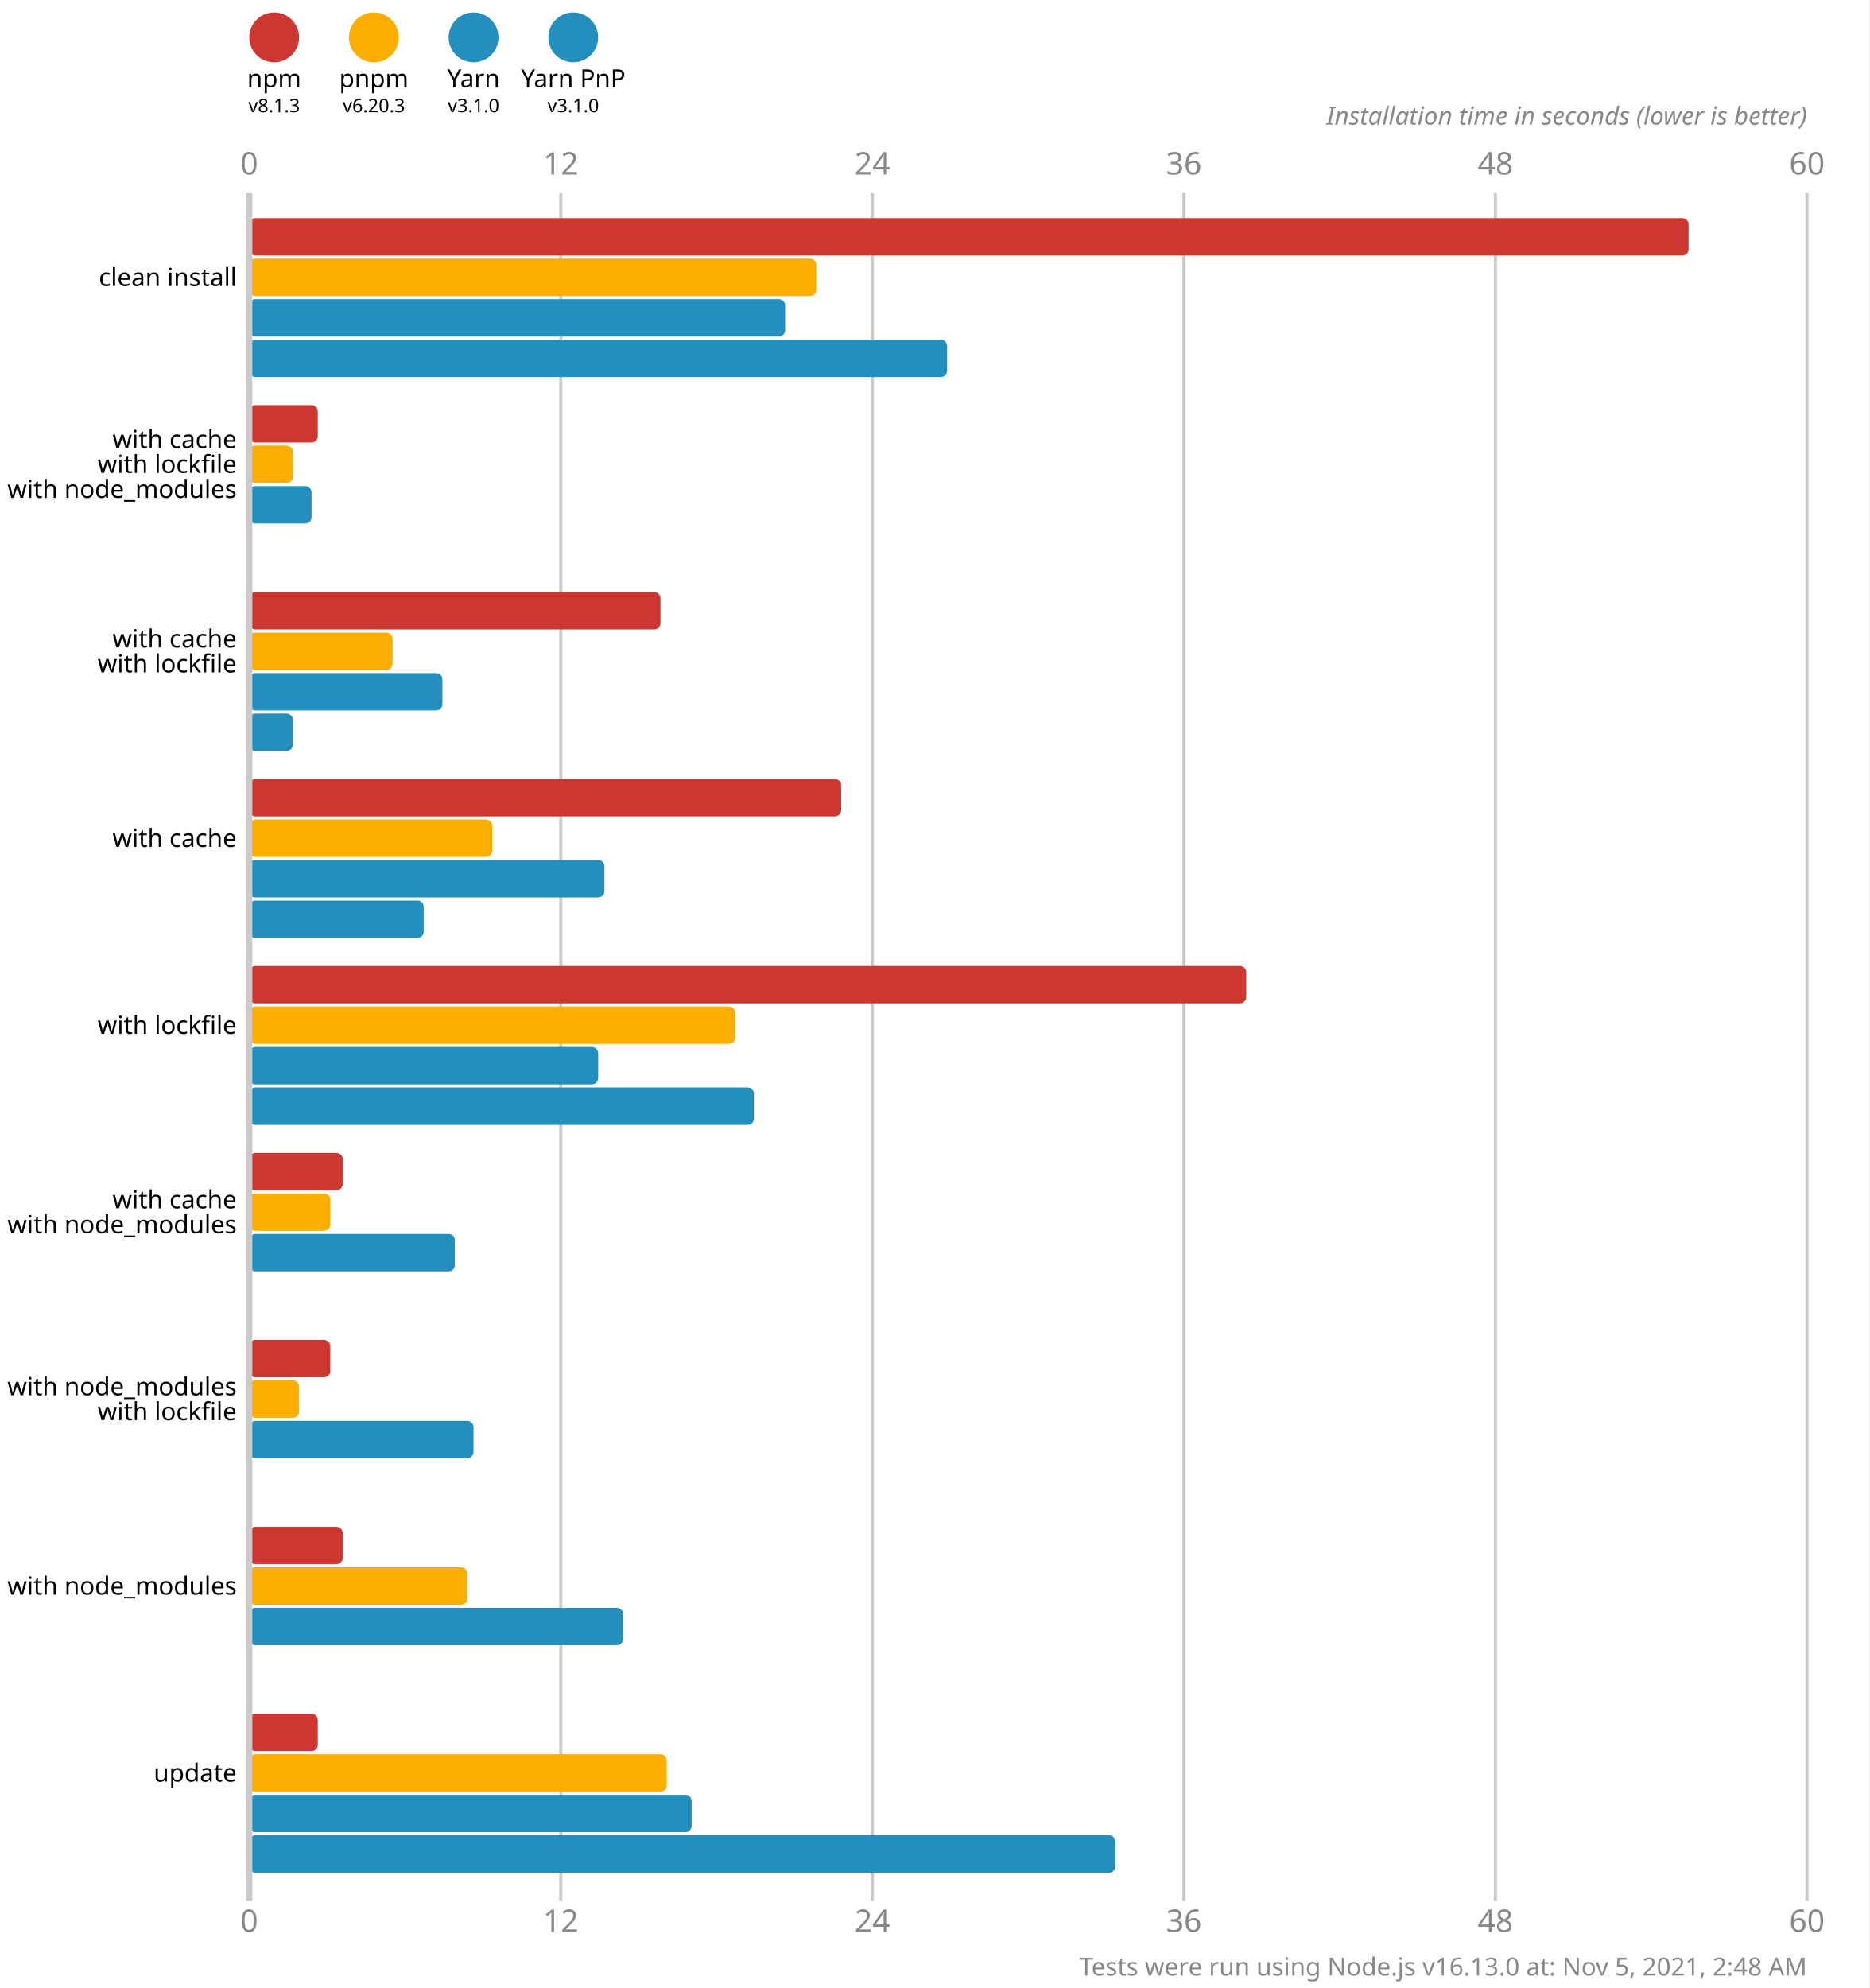
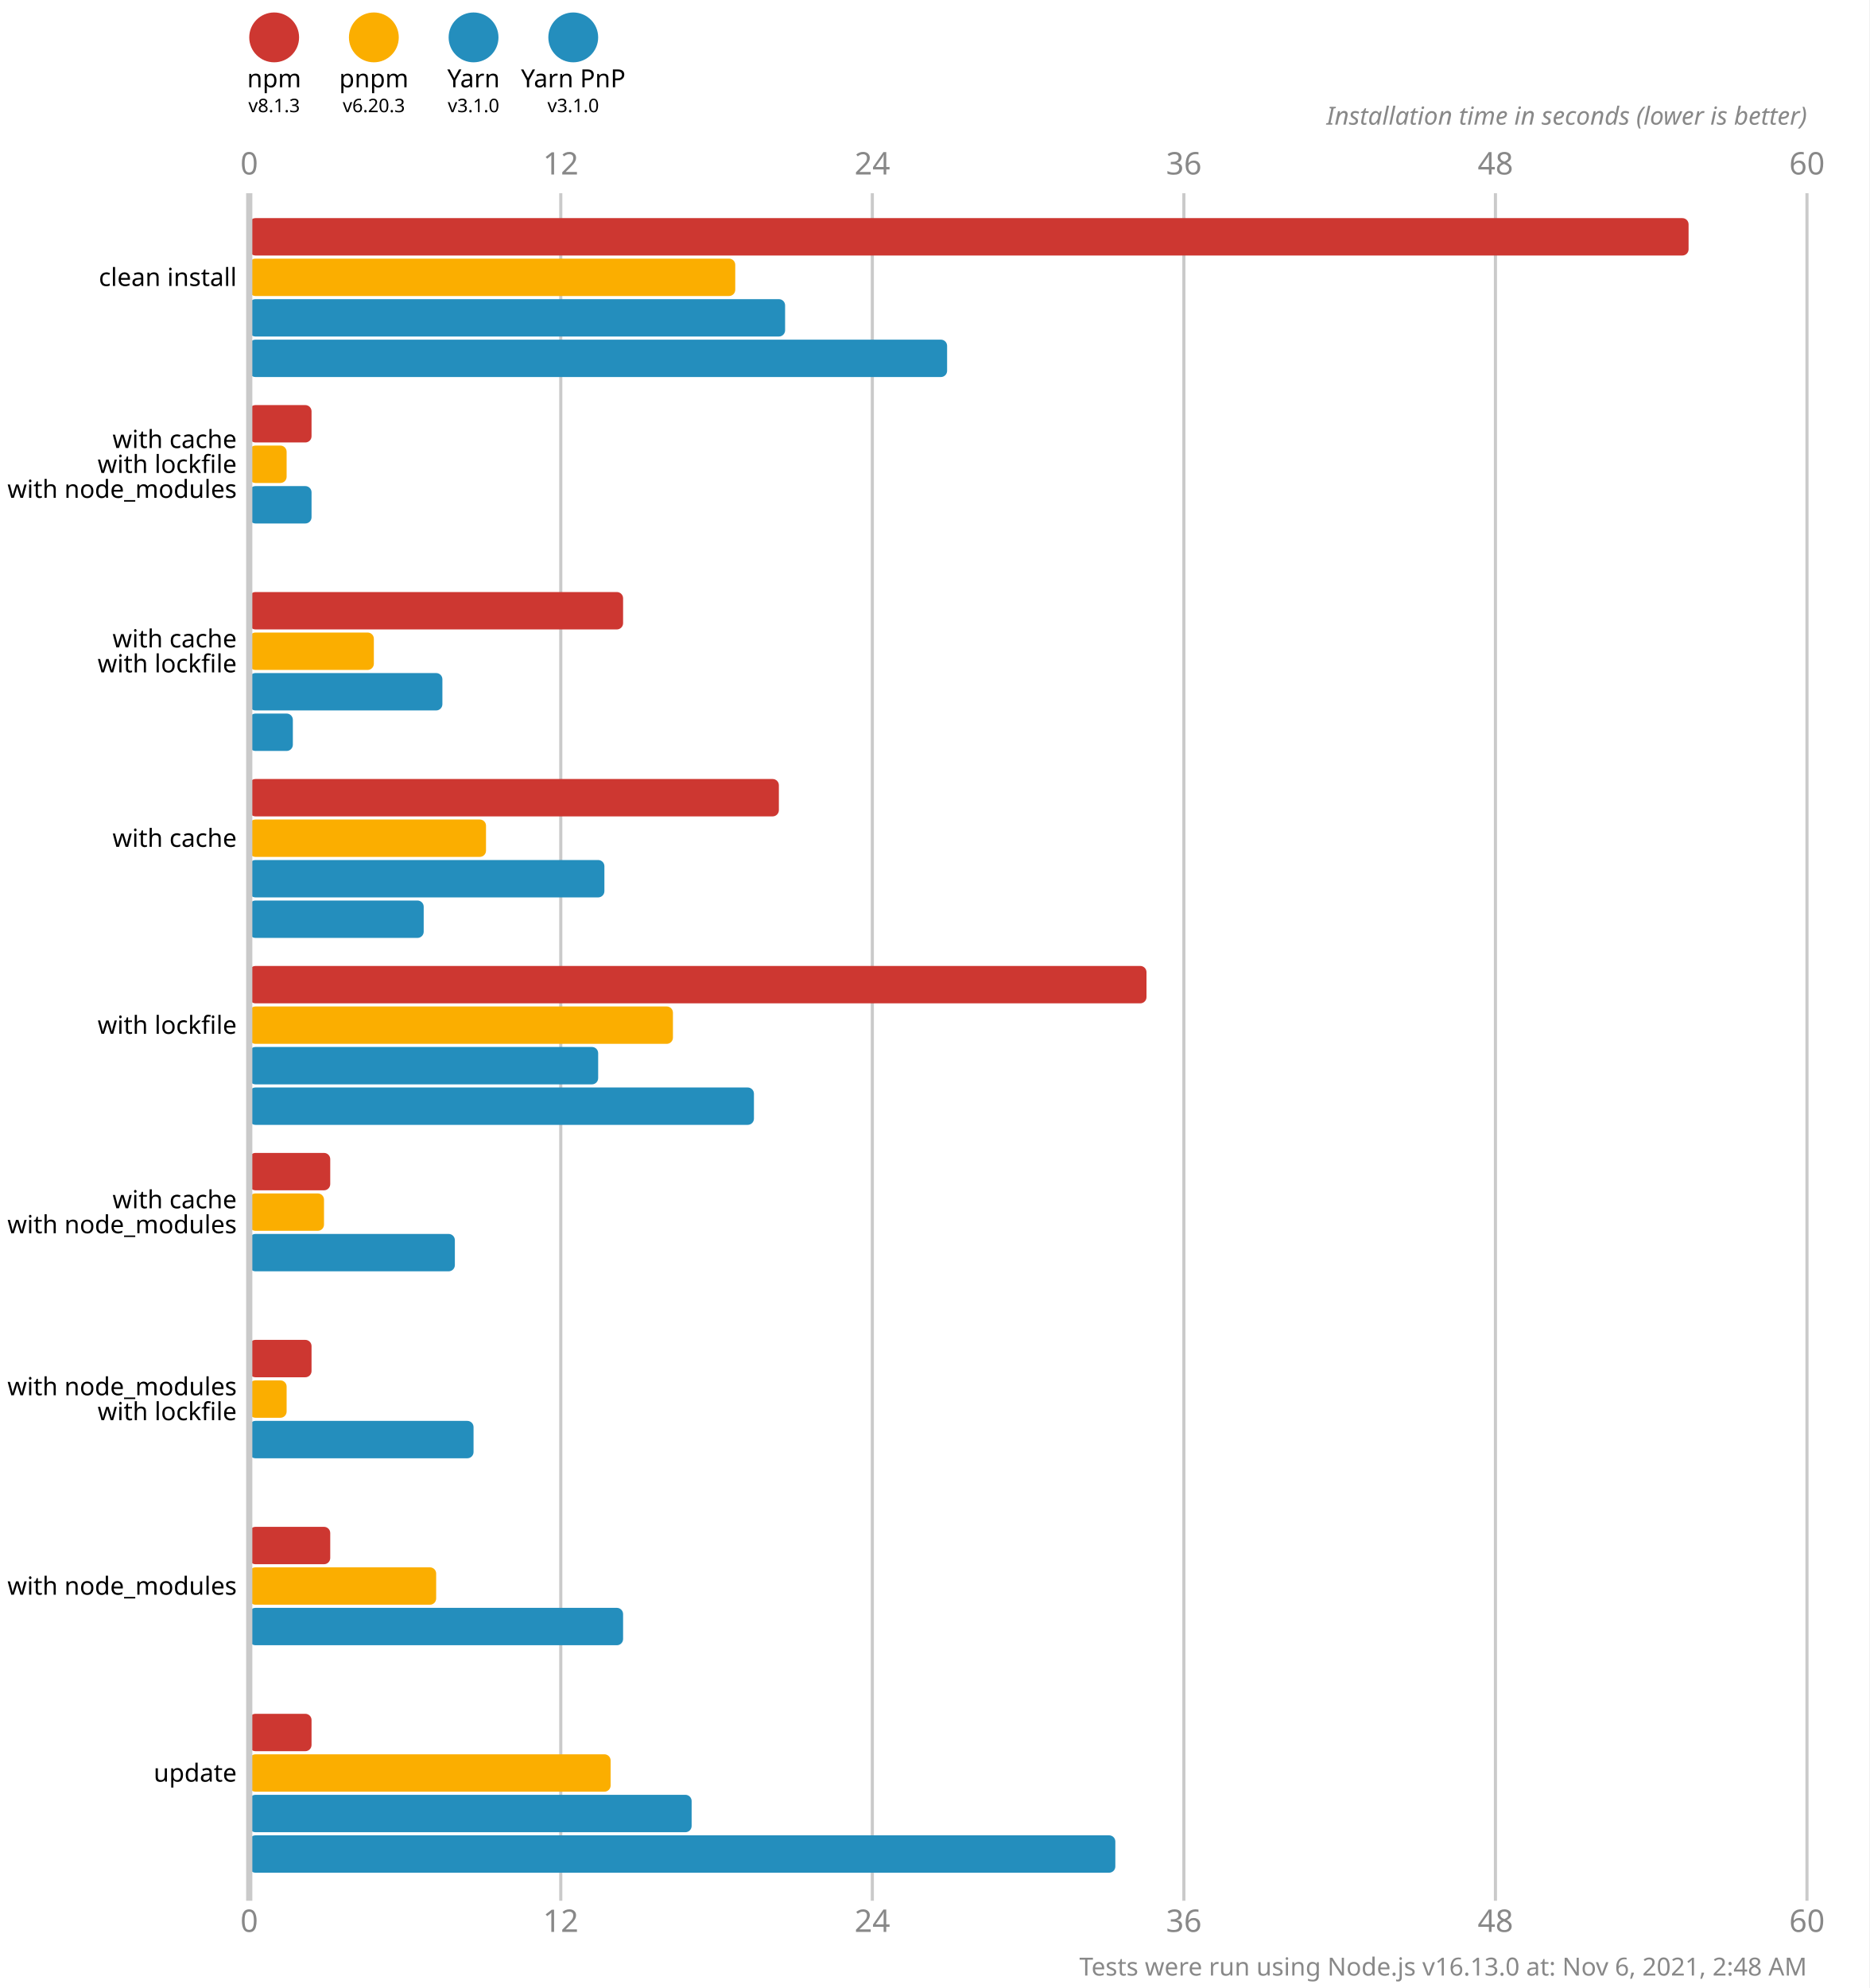
<svg xmlns="http://www.w3.org/2000/svg" version="1.1" viewBox="0 0 300 319">
  <style>
    .font { font-family: sans-serif; }
    .s3 { font-size: 3px; }
    .s4 { font-size: 4px; }
    .s5 { font-size: 5px; }
    .line { stroke: #cacaca; }
    .width { stroke-width: 0.5; }
    .text { fill: #888; }
  </style>
  <rect x="0" y="0" width="300" height="319" fill="#fff" />
  <circle cx="44" cy="6" r="4" fill="#cd3731" />
  <text x="44" y="14" class="font s4" text-anchor="middle">npm</text>
  <text x="44" y="18" class="font s3" text-anchor="middle">v8.1.3</text>
  <circle cx="60" cy="6" r="4" fill="#fbae00" />
  <text x="60" y="14" class="font s4" text-anchor="middle">pnpm</text>
  <text x="60" y="18" class="font s3" text-anchor="middle">v6.20.3</text>
  <circle cx="76" cy="6" r="4" fill="#248ebd" />
  <text x="76" y="14" class="font s4" text-anchor="middle">Yarn</text>
  <text x="76" y="18" class="font s3" text-anchor="middle">v3.1.0</text>
  <circle cx="92" cy="6" r="4" fill="#248ebd" />
  <text x="92" y="14" class="font s4" text-anchor="middle">Yarn PnP</text>
  <text x="92" y="18" class="font s3" text-anchor="middle">v3.1.0</text>
  <text x="40" y="28" class="font s5 text" text-anchor="middle">0</text>
  <text x="40" y="310" class="font s5 text" text-anchor="middle">0</text>
  <line x1="90" y1="31" x2="90" y2="305" class="line width" />
  <text x="90" y="28" class="font s5 text" text-anchor="middle">12</text>
  <text x="90" y="310" class="font s5 text" text-anchor="middle">12</text>
  <line x1="140" y1="31" x2="140" y2="305" class="line width" />
  <text x="140" y="28" class="font s5 text" text-anchor="middle">24</text>
  <text x="140" y="310" class="font s5 text" text-anchor="middle">24</text>
  <line x1="190" y1="31" x2="190" y2="305" class="line width" />
  <text x="190" y="28" class="font s5 text" text-anchor="middle">36</text>
  <text x="190" y="310" class="font s5 text" text-anchor="middle">36</text>
  <line x1="240" y1="31" x2="240" y2="305" class="line width" />
  <text x="240" y="28" class="font s5 text" text-anchor="middle">48</text>
  <text x="240" y="310" class="font s5 text" text-anchor="middle">48</text>
  <line x1="290" y1="31" x2="290" y2="305" class="line width" />
  <text x="290" y="28" class="font s5 text" text-anchor="middle">60</text>
  <text x="290" y="310" class="font s5 text" text-anchor="middle">60</text>
  <text x="290" y="20" class="font s4 text" font-style="italic" text-anchor="end">Installation time in seconds (lower is better)</text>
  <rect x="40" y="35" width="231" height="6" fill="#cd3731" rx="1" ry="1" />
-   <rect x="40" y="41.5" width="91" height="6" fill="#fbae00" rx="1" ry="1" />
+   <rect x="40" y="41.5" width="78" height="6" fill="#fbae00" rx="1" ry="1" />
  <rect x="40" y="48" width="86" height="6" fill="#248ebd" rx="1" ry="1" />
  <rect x="40" y="54.5" width="112" height="6" fill="#248ebd" rx="1" ry="1" />
-   <rect x="40" y="65" width="11" height="6" fill="#cd3731" rx="1" ry="1" />
-   <rect x="40" y="71.5" width="7" height="6" fill="#fbae00" rx="1" ry="1" />
+   <rect x="40" y="65" width="10" height="6" fill="#cd3731" rx="1" ry="1" />
+   <rect x="40" y="71.5" width="6" height="6" fill="#fbae00" rx="1" ry="1" />
  <rect x="40" y="78" width="10" height="6" fill="#248ebd" rx="1" ry="1" />
  <rect x="40" y="84.5" width="0" height="6" fill="#248ebd" rx="1" ry="1" />
-   <rect x="40" y="95" width="66" height="6" fill="#cd3731" rx="1" ry="1" />
-   <rect x="40" y="101.5" width="23" height="6" fill="#fbae00" rx="1" ry="1" />
+   <rect x="40" y="95" width="60" height="6" fill="#cd3731" rx="1" ry="1" />
+   <rect x="40" y="101.5" width="20" height="6" fill="#fbae00" rx="1" ry="1" />
  <rect x="40" y="108" width="31" height="6" fill="#248ebd" rx="1" ry="1" />
  <rect x="40" y="114.5" width="7" height="6" fill="#248ebd" rx="1" ry="1" />
-   <rect x="40" y="125" width="95" height="6" fill="#cd3731" rx="1" ry="1" />
-   <rect x="40" y="131.5" width="39" height="6" fill="#fbae00" rx="1" ry="1" />
+   <rect x="40" y="125" width="85" height="6" fill="#cd3731" rx="1" ry="1" />
+   <rect x="40" y="131.5" width="38" height="6" fill="#fbae00" rx="1" ry="1" />
  <rect x="40" y="138" width="57" height="6" fill="#248ebd" rx="1" ry="1" />
  <rect x="40" y="144.5" width="28" height="6" fill="#248ebd" rx="1" ry="1" />
-   <rect x="40" y="155" width="160" height="6" fill="#cd3731" rx="1" ry="1" />
-   <rect x="40" y="161.5" width="78" height="6" fill="#fbae00" rx="1" ry="1" />
+   <rect x="40" y="155" width="144" height="6" fill="#cd3731" rx="1" ry="1" />
+   <rect x="40" y="161.5" width="68" height="6" fill="#fbae00" rx="1" ry="1" />
  <rect x="40" y="168" width="56" height="6" fill="#248ebd" rx="1" ry="1" />
  <rect x="40" y="174.5" width="81" height="6" fill="#248ebd" rx="1" ry="1" />
-   <rect x="40" y="185" width="15" height="6" fill="#cd3731" rx="1" ry="1" />
-   <rect x="40" y="191.5" width="13" height="6" fill="#fbae00" rx="1" ry="1" />
+   <rect x="40" y="185" width="13" height="6" fill="#cd3731" rx="1" ry="1" />
+   <rect x="40" y="191.5" width="12" height="6" fill="#fbae00" rx="1" ry="1" />
  <rect x="40" y="198" width="33" height="6" fill="#248ebd" rx="1" ry="1" />
  <rect x="40" y="204.5" width="0" height="6" fill="#248ebd" rx="1" ry="1" />
-   <rect x="40" y="215" width="13" height="6" fill="#cd3731" rx="1" ry="1" />
-   <rect x="40" y="221.5" width="8" height="6" fill="#fbae00" rx="1" ry="1" />
+   <rect x="40" y="215" width="10" height="6" fill="#cd3731" rx="1" ry="1" />
+   <rect x="40" y="221.5" width="6" height="6" fill="#fbae00" rx="1" ry="1" />
  <rect x="40" y="228" width="36" height="6" fill="#248ebd" rx="1" ry="1" />
  <rect x="40" y="234.5" width="0" height="6" fill="#248ebd" rx="1" ry="1" />
-   <rect x="40" y="245" width="15" height="6" fill="#cd3731" rx="1" ry="1" />
-   <rect x="40" y="251.5" width="35" height="6" fill="#fbae00" rx="1" ry="1" />
+   <rect x="40" y="245" width="13" height="6" fill="#cd3731" rx="1" ry="1" />
+   <rect x="40" y="251.5" width="30" height="6" fill="#fbae00" rx="1" ry="1" />
  <rect x="40" y="258" width="60" height="6" fill="#248ebd" rx="1" ry="1" />
  <rect x="40" y="264.5" width="0" height="6" fill="#248ebd" rx="1" ry="1" />
-   <rect x="40" y="275" width="11" height="6" fill="#cd3731" rx="1" ry="1" />
-   <rect x="40" y="281.5" width="67" height="6" fill="#fbae00" rx="1" ry="1" />
+   <rect x="40" y="275" width="10" height="6" fill="#cd3731" rx="1" ry="1" />
+   <rect x="40" y="281.5" width="58" height="6" fill="#fbae00" rx="1" ry="1" />
  <rect x="40" y="288" width="71" height="6" fill="#248ebd" rx="1" ry="1" />
  <rect x="40" y="294.5" width="139" height="6" fill="#248ebd" rx="1" ry="1" />
  <line x1="40" y1="31" x2="40" y2="305" class="line" />
  <text x="38" y="44.5" class="font s4" dominant-baseline="middle" text-anchor="end">clean install</text>
  <text x="38" y="70.5" class="font s4" dominant-baseline="middle" text-anchor="end">with cache</text>
  <text x="38" y="74.5" class="font s4" dominant-baseline="middle" text-anchor="end">with lockfile</text>
  <text x="38" y="78.5" class="font s4" dominant-baseline="middle" text-anchor="end">with node_modules</text>
  <text x="38" y="102.5" class="font s4" dominant-baseline="middle" text-anchor="end">with cache</text>
  <text x="38" y="106.5" class="font s4" dominant-baseline="middle" text-anchor="end">with lockfile</text>
  <text x="38" y="134.5" class="font s4" dominant-baseline="middle" text-anchor="end">with cache</text>
  <text x="38" y="164.5" class="font s4" dominant-baseline="middle" text-anchor="end">with lockfile</text>
  <text x="38" y="192.5" class="font s4" dominant-baseline="middle" text-anchor="end">with cache</text>
  <text x="38" y="196.5" class="font s4" dominant-baseline="middle" text-anchor="end">with node_modules</text>
  <text x="38" y="222.5" class="font s4" dominant-baseline="middle" text-anchor="end">with node_modules</text>
  <text x="38" y="226.5" class="font s4" dominant-baseline="middle" text-anchor="end">with lockfile</text>
  <text x="38" y="254.5" class="font s4" dominant-baseline="middle" text-anchor="end">with node_modules</text>
  <text x="38" y="284.5" class="font s4" dominant-baseline="middle" text-anchor="end">update</text>
-   <text x="290" y="317" class="font s4 text" text-anchor="end">Tests were run using Node.js v16.13.0 at: Nov 5, 2021, 2:48 AM</text>
+   <text x="290" y="317" class="font s4 text" text-anchor="end">Tests were run using Node.js v16.13.0 at: Nov 6, 2021, 2:48 AM</text>
</svg>
